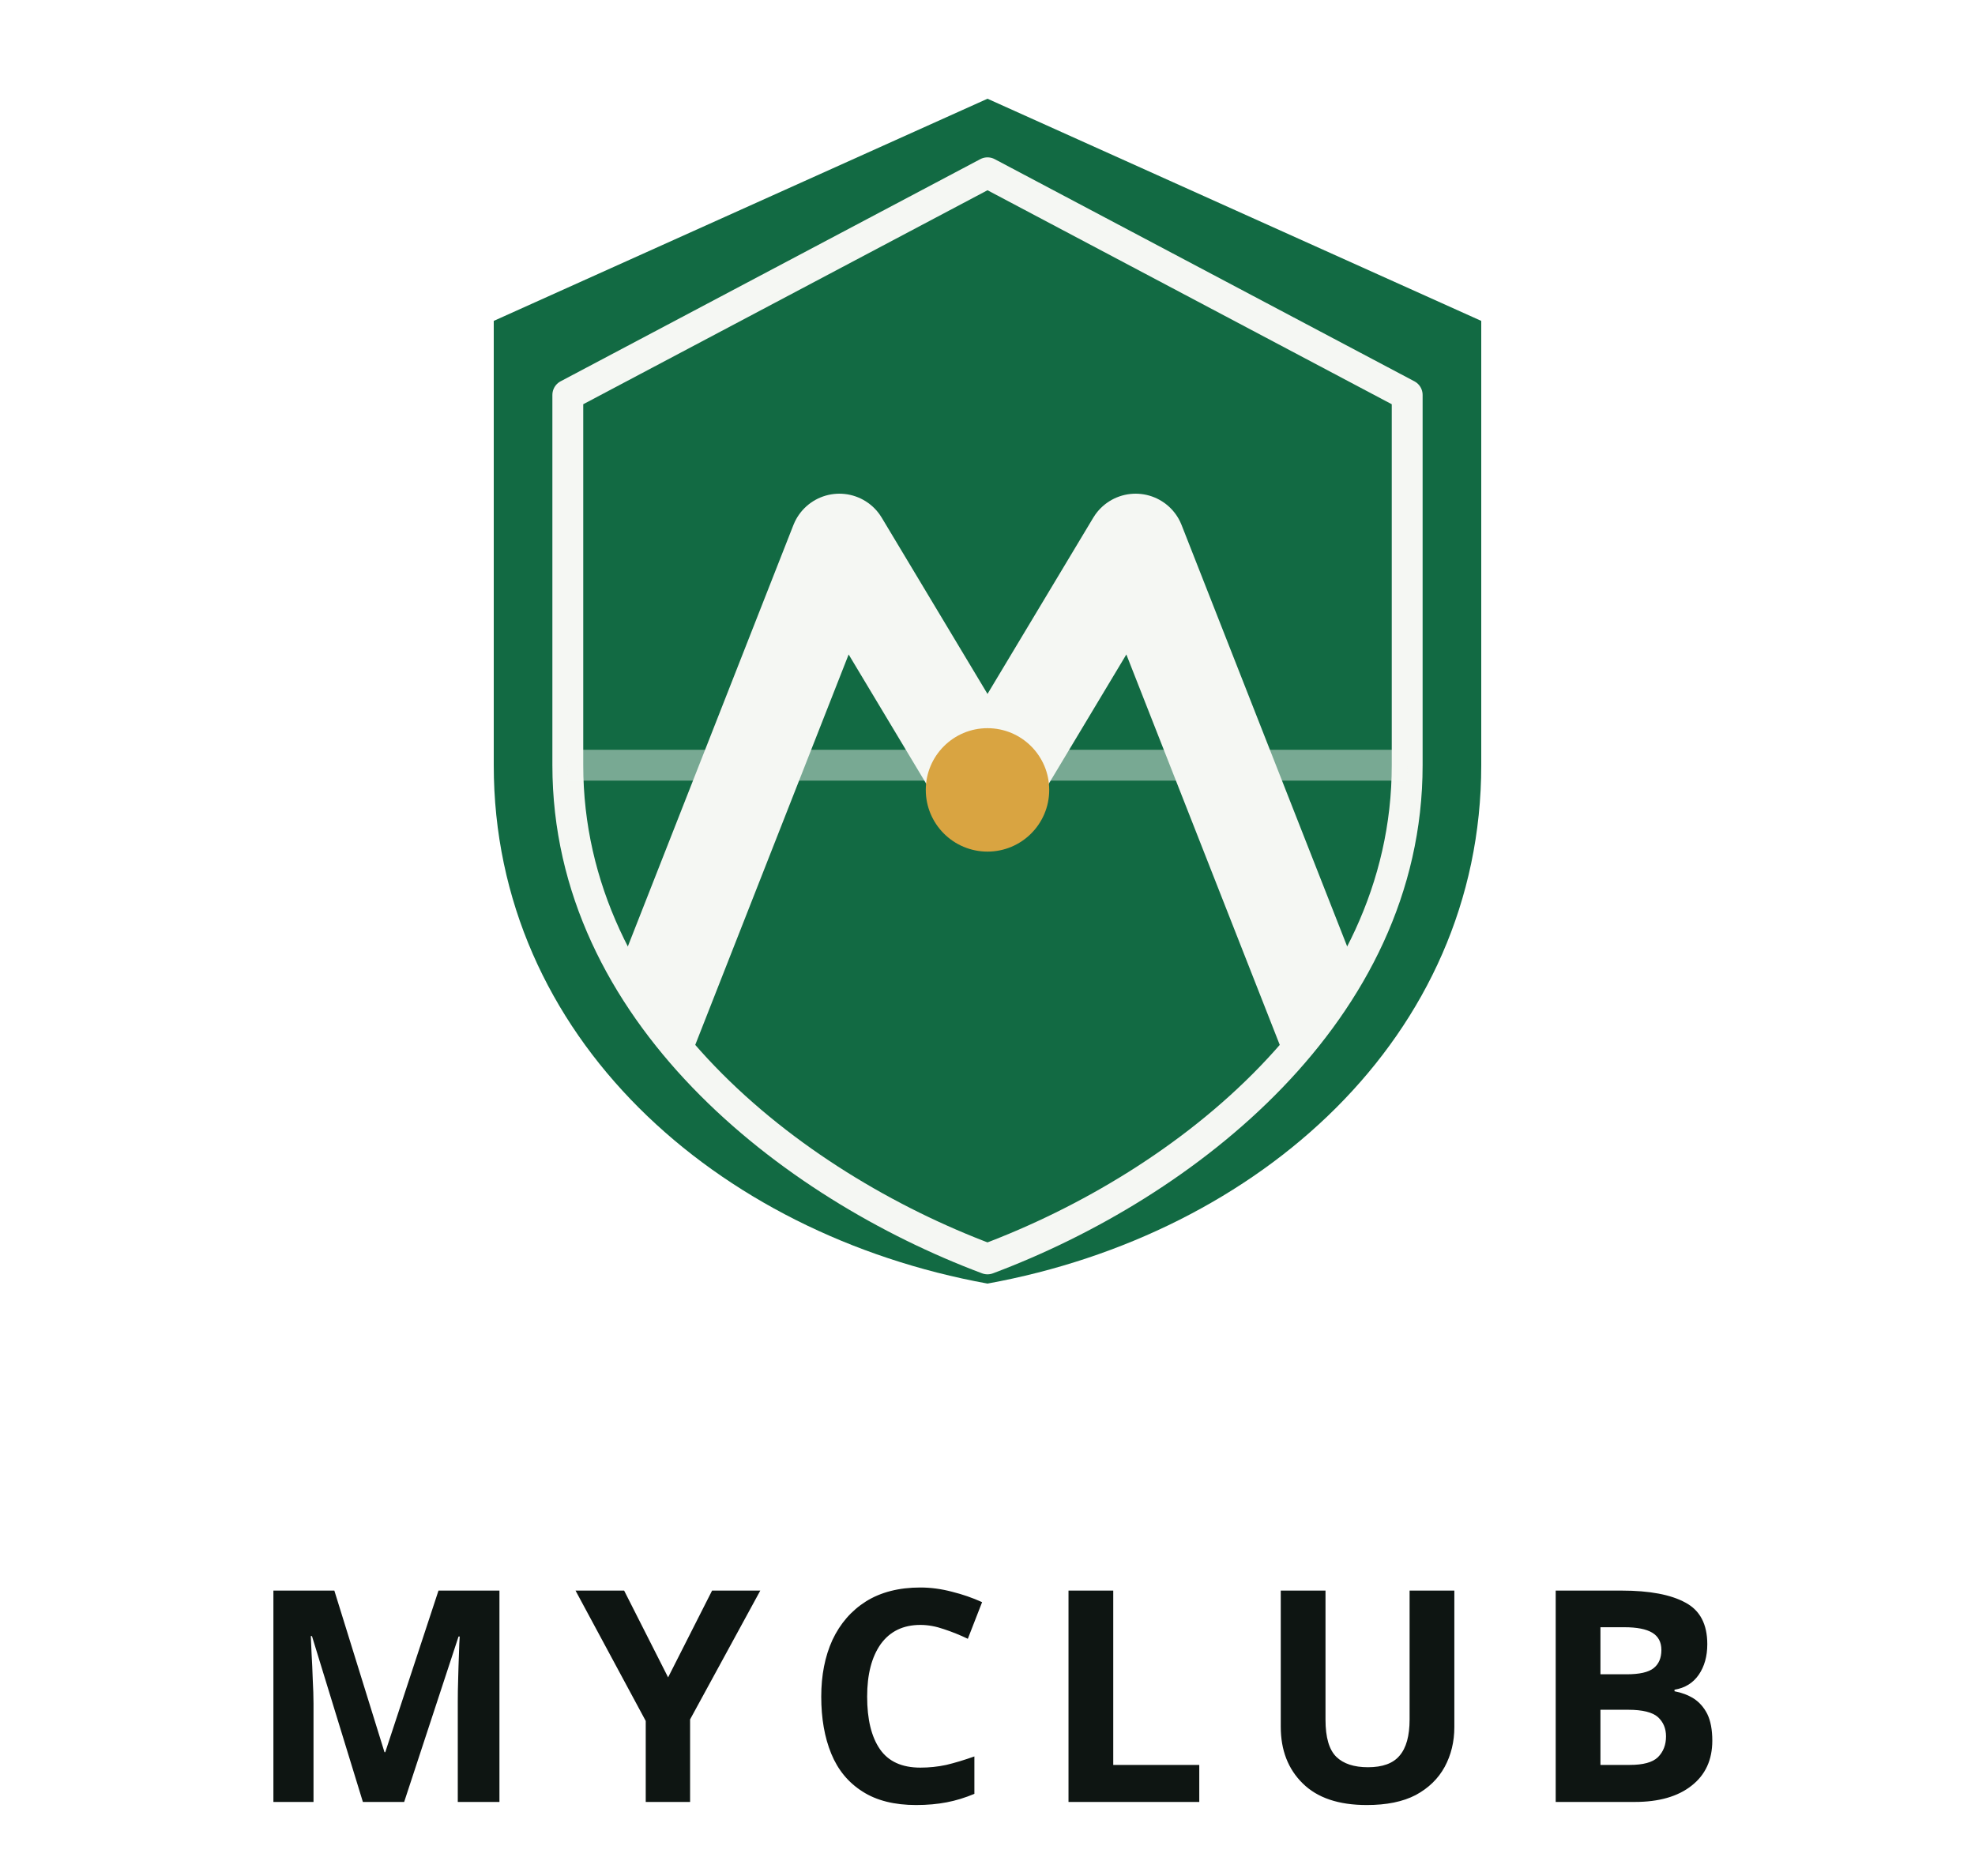
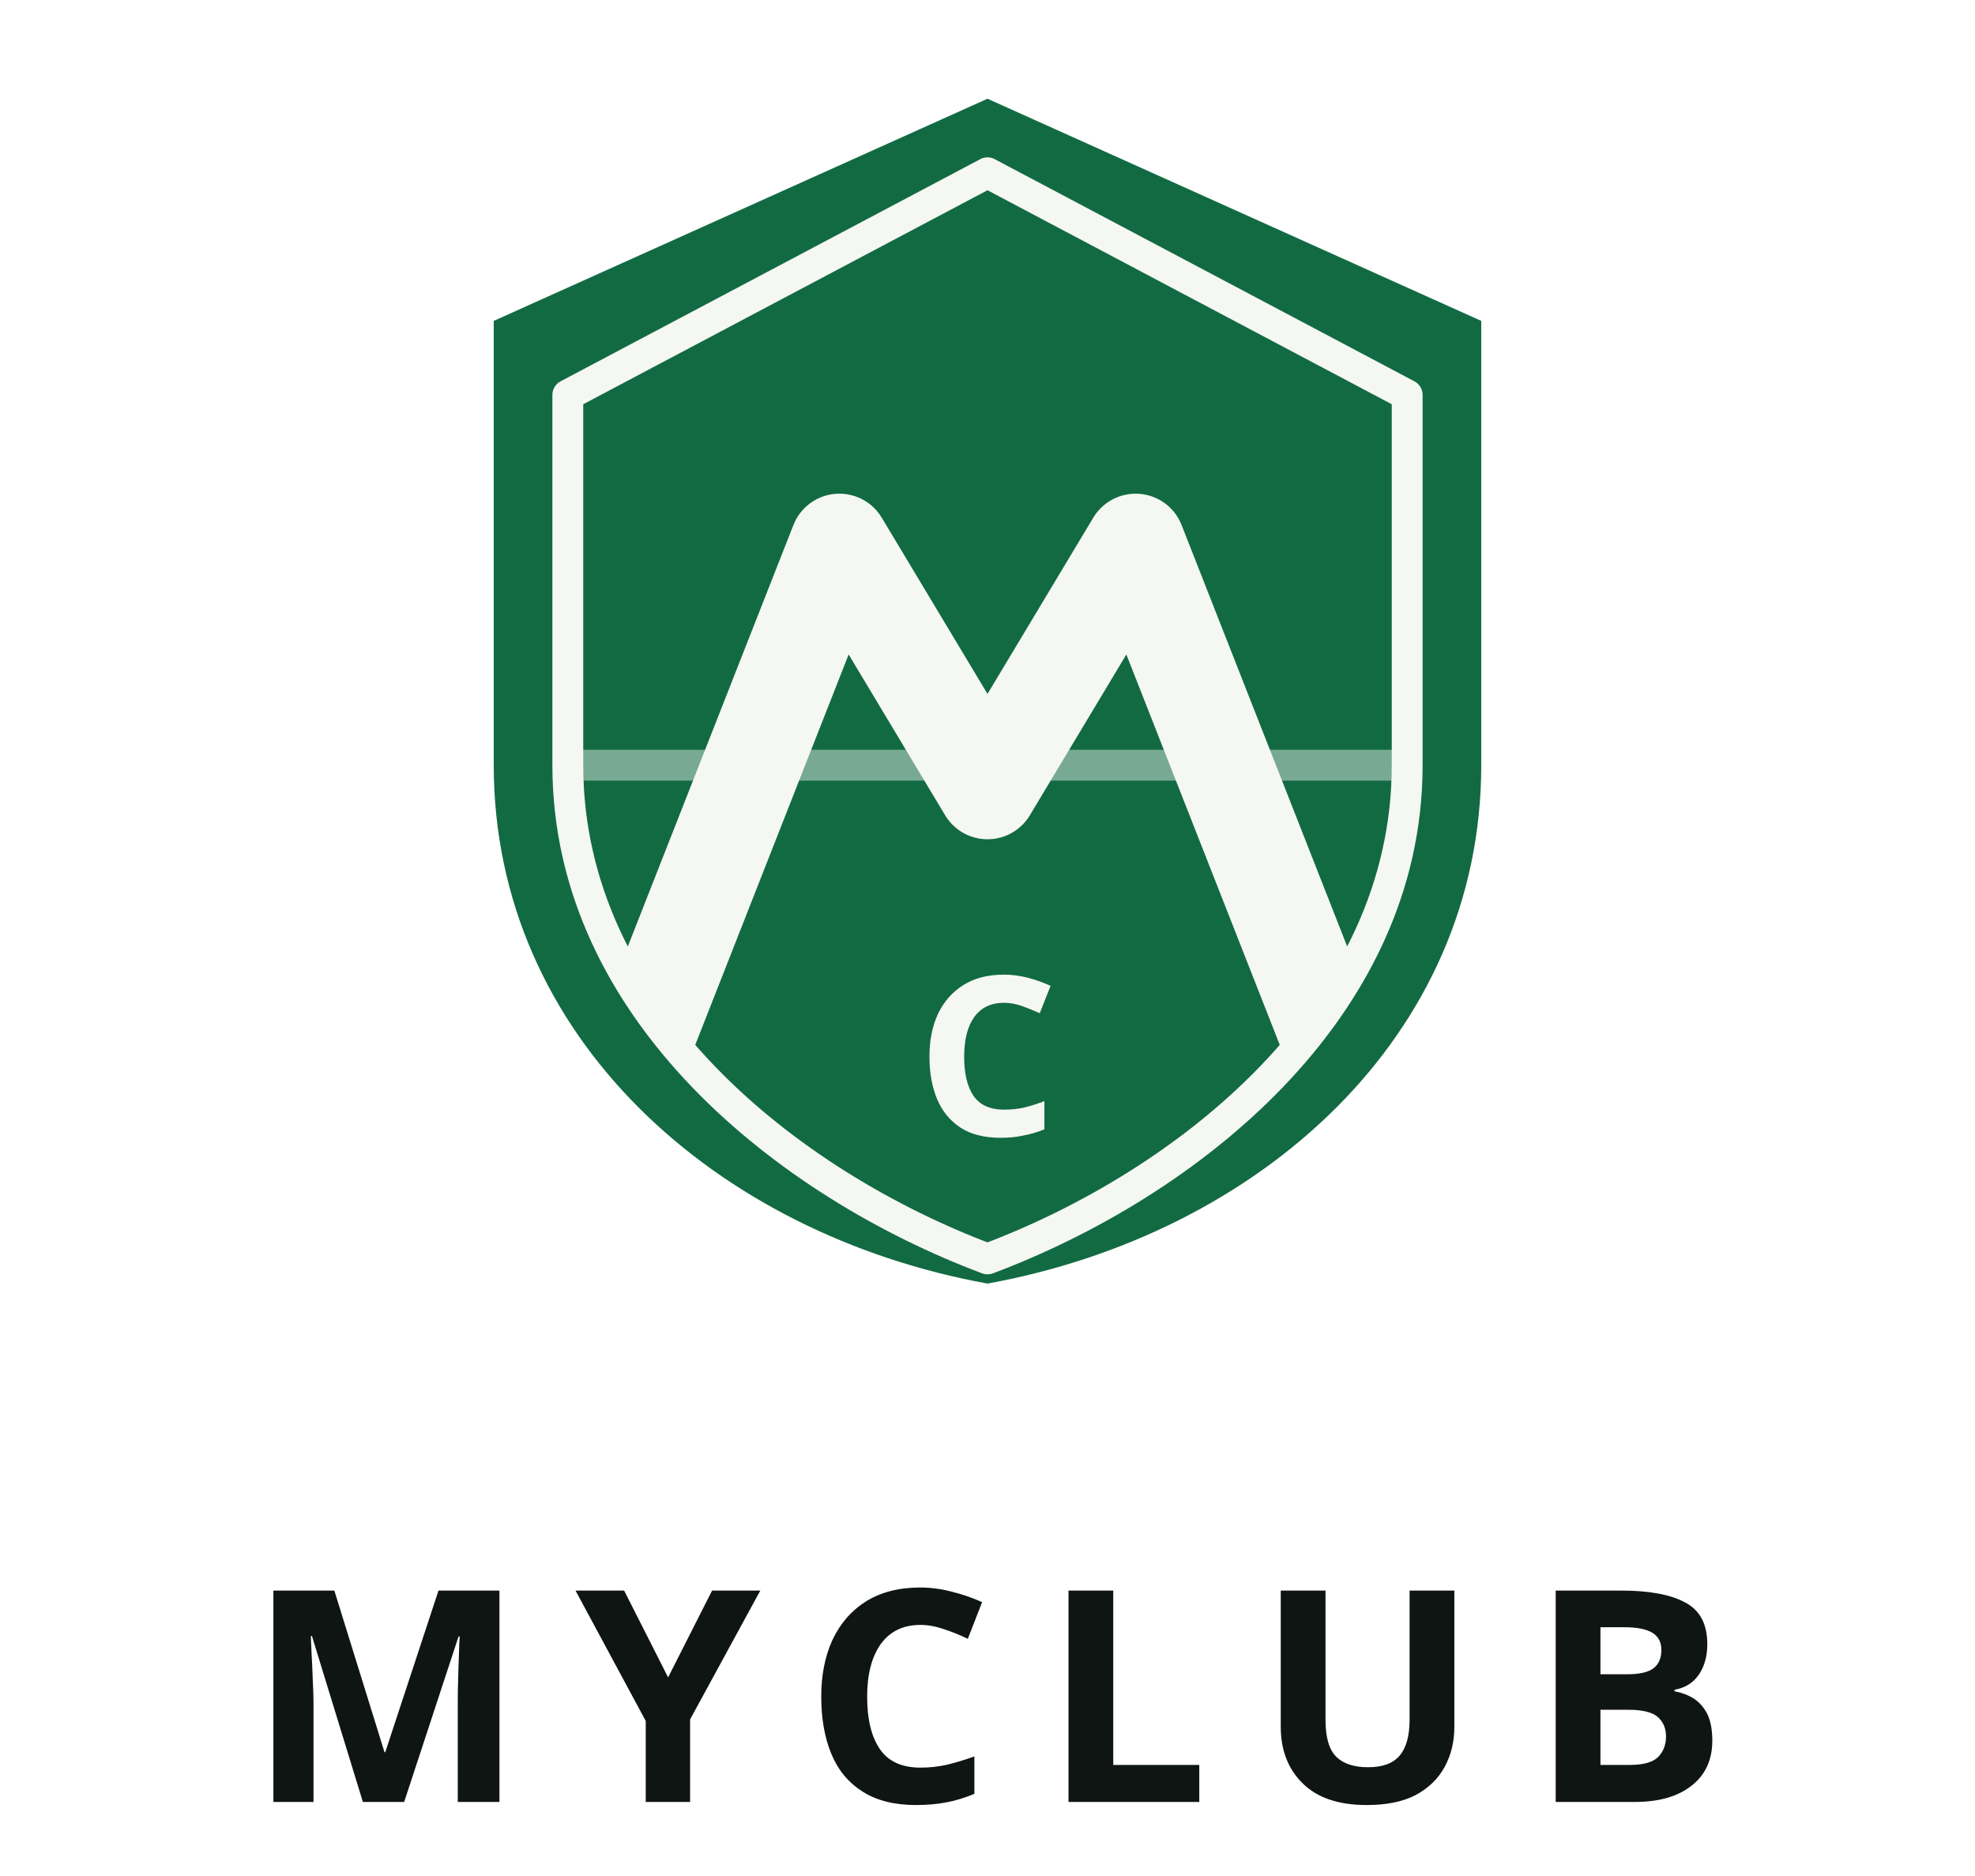
<svg xmlns="http://www.w3.org/2000/svg" viewBox="0 0 80 76" fill="none" aria-label="MyClub">
  <svg x="16" y="2" width="48" height="52" viewBox="0 0 48 52">
    <defs>
      <clipPath id="ssc">
        <path d="M24 5 L7 14 V29 C7 39 16 46 24 49 C32 46 41 39 41 29 V14 L24 5 Z" />
      </clipPath>
    </defs>
    <path d="M24 2 L4 11 V29 C4 40 13 48 24 50 C35 48 44 40 44 29 V11 L24 2 Z" fill="#126A43" />
    <path d="M24 5 L7 14 V29 C7 39 16 46 24 49 C32 46 41 39 41 29 V14 L24 5 Z" fill="none" stroke="#F5F7F3" stroke-width="1.25" stroke-linejoin="round" />
    <g clip-path="url(#ssc)">
      <line x1="7" y1="29" x2="41" y2="29" stroke="#F5F7F3" stroke-width="1.25" opacity="0.45" />
      <path d="M7 48 L18 20 L24 30 L30 20 L41 48" stroke="#F5F7F3" stroke-width="4" stroke-linecap="round" stroke-linejoin="round" fill="none" />
-       <circle cx="24" cy="30" r="2.5" fill="#D9A441" />
+       <text x="24" y="44" text-anchor="middle" font-family="Manrope, system-ui, sans-serif" font-size="9" font-weight="700" fill="#F5F7F3">C</text>
    </g>
  </svg>
  <text x="40" y="73" text-anchor="middle" font-family="Manrope, system-ui, sans-serif" font-size="12" font-weight="700" fill="#0E1512" letter-spacing="2">MYCLUB</text>
</svg>
